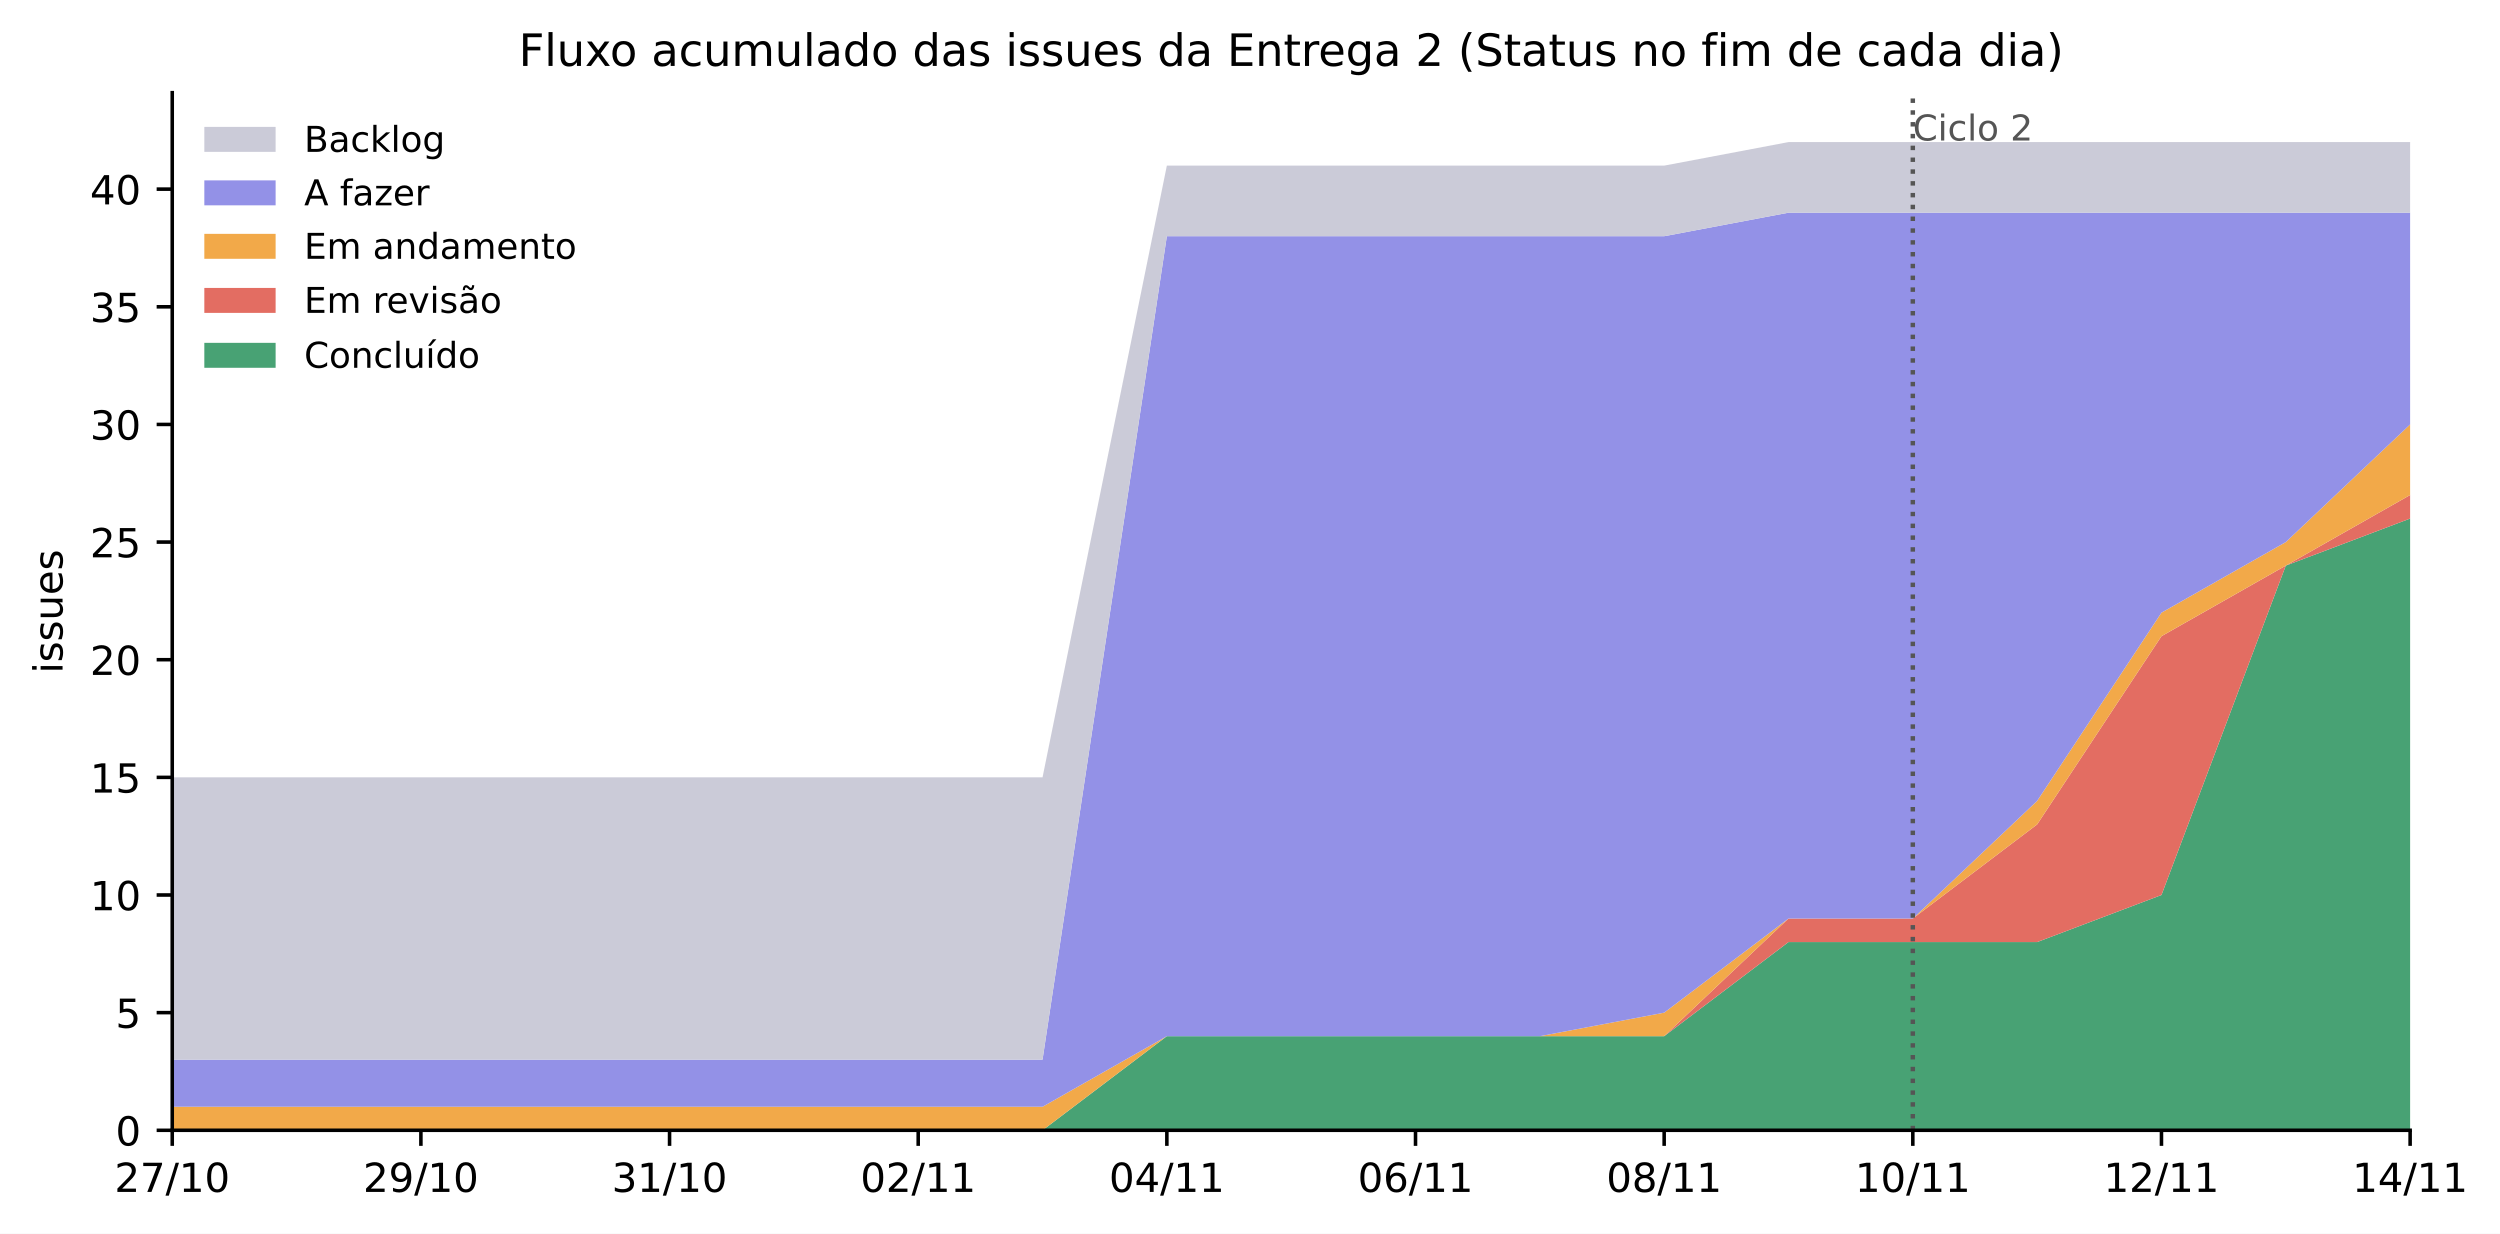
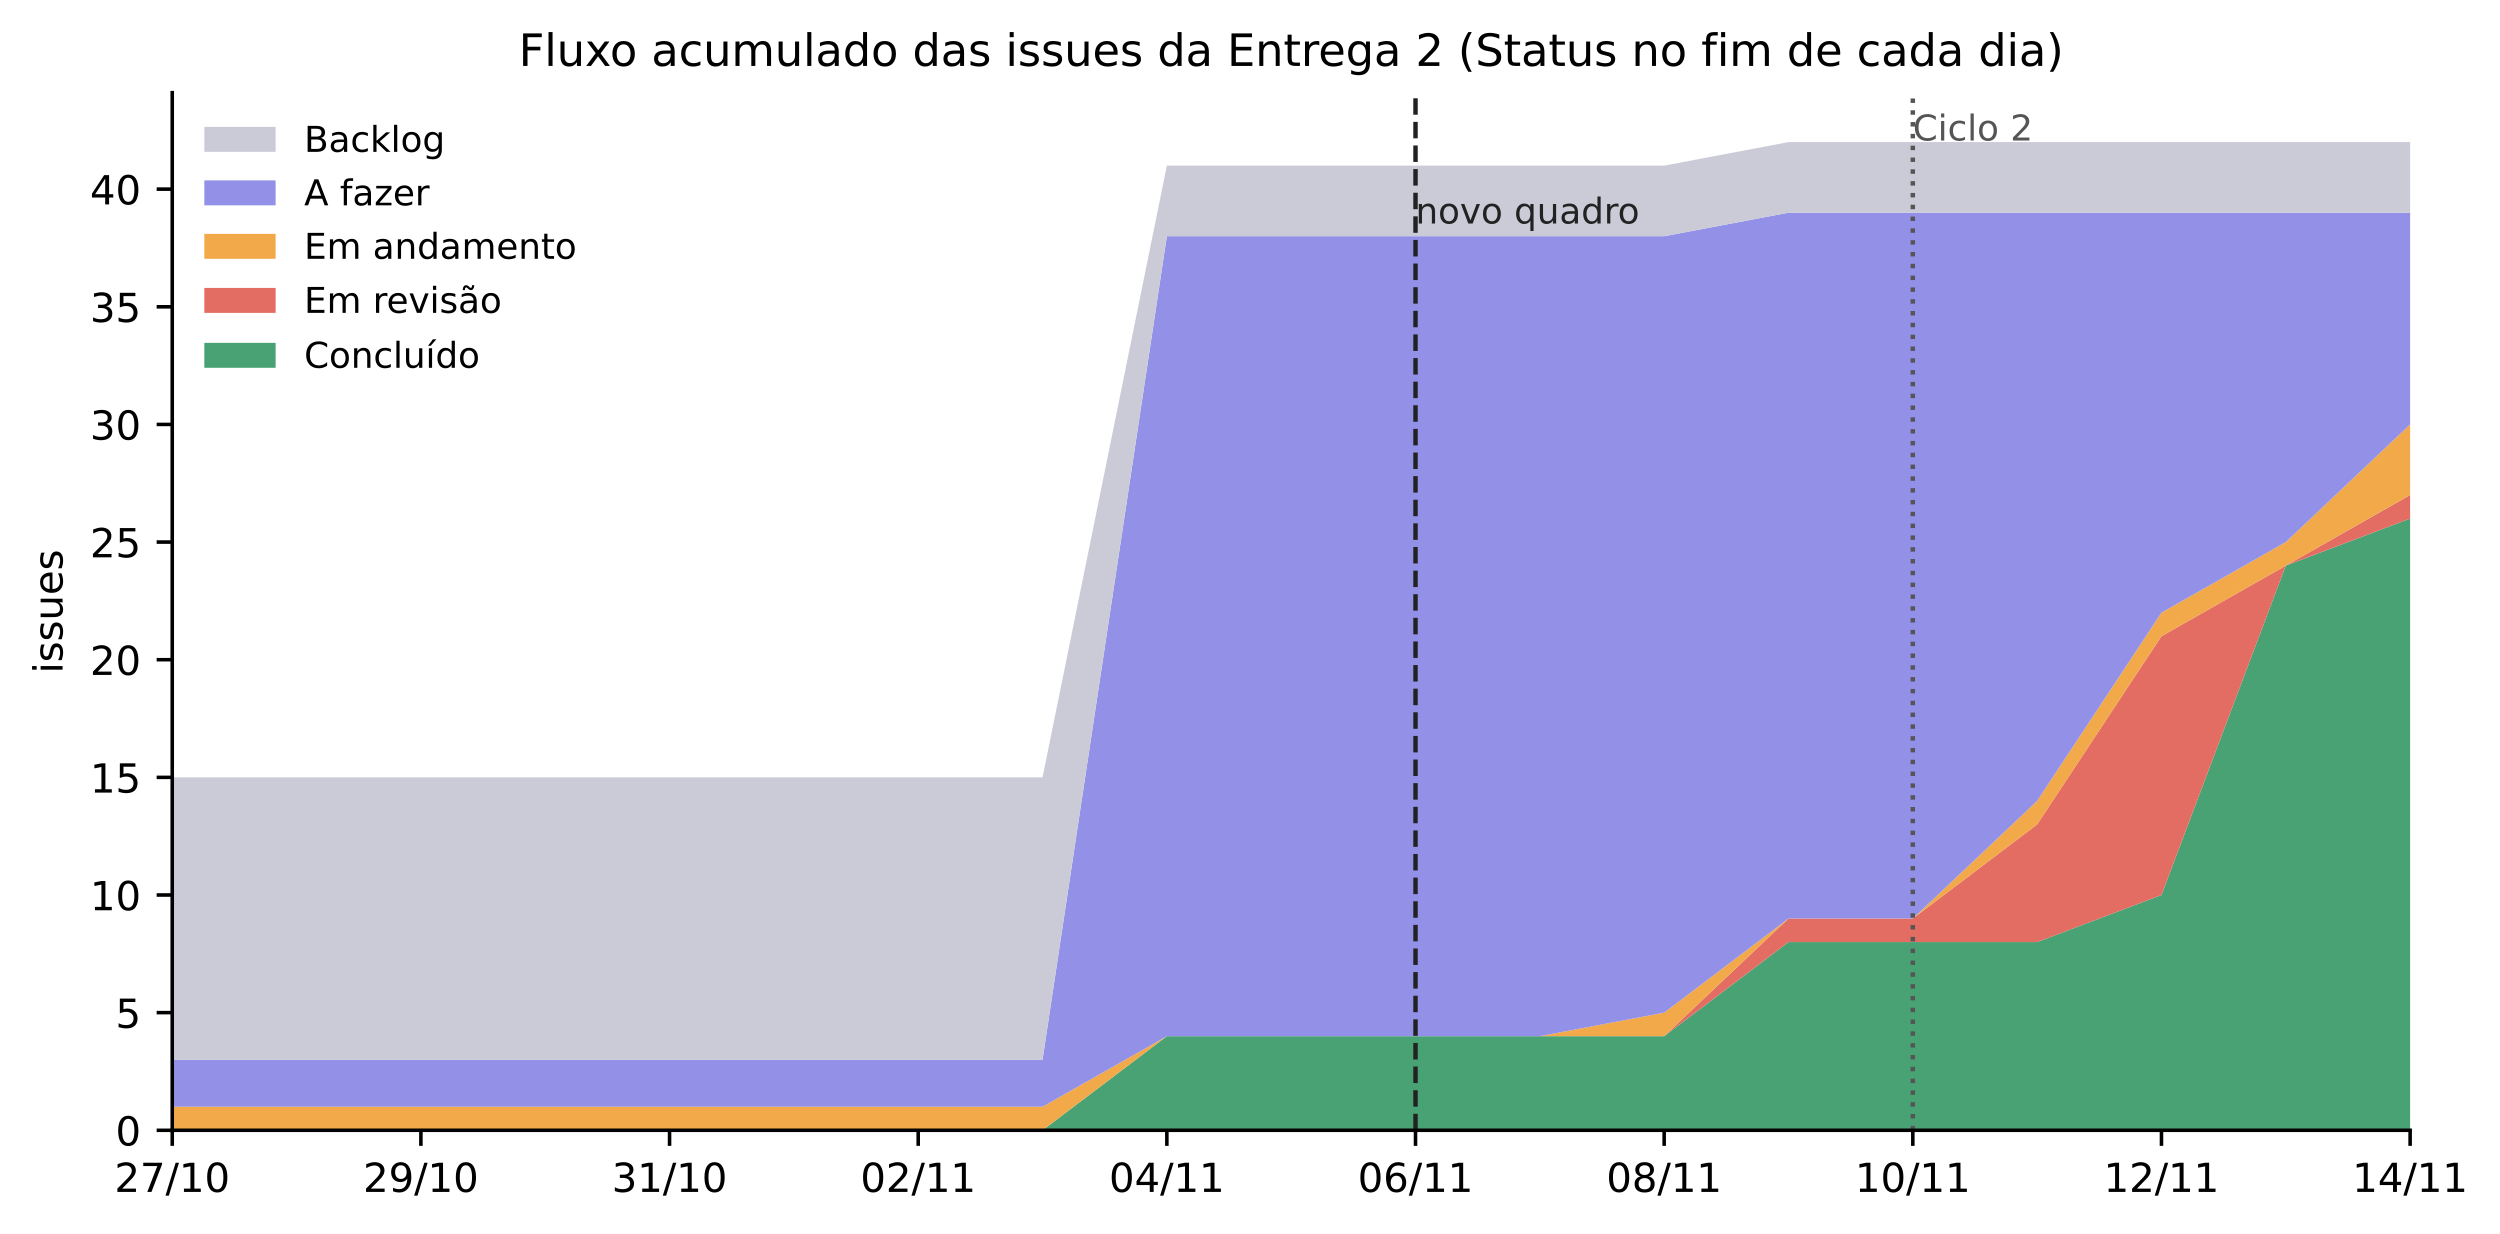
<svg xmlns="http://www.w3.org/2000/svg" xmlns:xlink="http://www.w3.org/1999/xlink" width="561.022pt" height="276.846pt" viewBox="0 0 561.022 276.846" version="1.1">
  <defs>
    <style type="text/css">*{stroke-linejoin: round; stroke-linecap: butt}</style>
  </defs>
  <g id="figure_1">
    <g id="patch_1">
      <path d="M 0 276.846  L 561.022 276.846  L 561.022 0  L 0 0  z " style="fill: #ffffff" />
    </g>
    <g id="axes_1">
      <g id="patch_2">
        <path d="M 38.653 253.646  L 540.853 253.646  L 540.853 20.798  L 38.653 20.798  z " style="fill: #ffffff" />
      </g>
      <g id="FillBetweenPolyCollection_1">
        <path d="M 38.653 253.646  L 38.653 253.646  L 66.553 253.646  L 94.453 253.646  L 122.353 253.646  L 150.253 253.646  L 178.153 253.646  L 206.053 253.646  L 233.953 253.646  L 261.853 253.646  L 289.753 253.646  L 317.653 253.646  L 345.553 253.646  L 373.453 253.646  L 401.353 253.646  L 429.253 253.646  L 457.153 253.646  L 485.053 253.646  L 512.953 253.646  L 540.853 253.646  L 540.853 116.366  L 540.853 116.366  L 512.953 126.926  L 485.053 200.846  L 457.153 211.406  L 429.253 211.406  L 401.353 211.406  L 373.453 232.526  L 345.553 232.526  L 317.653 232.526  L 289.753 232.526  L 261.853 232.526  L 233.953 253.646  L 206.053 253.646  L 178.153 253.646  L 150.253 253.646  L 122.353 253.646  L 94.453 253.646  L 66.553 253.646  L 38.653 253.646  z " clip-path="url(#pf3e8b0f7a2)" style="fill: #3f9e6e; fill-opacity: 0.95" />
      </g>
      <g id="FillBetweenPolyCollection_2">
        <path d="M 38.653 253.646  L 38.653 253.646  L 66.553 253.646  L 94.453 253.646  L 122.353 253.646  L 150.253 253.646  L 178.153 253.646  L 206.053 253.646  L 233.953 253.646  L 261.853 232.526  L 289.753 232.526  L 317.653 232.526  L 345.553 232.526  L 373.453 232.526  L 401.353 211.406  L 429.253 211.406  L 457.153 211.406  L 485.053 200.846  L 512.953 126.926  L 540.853 116.366  L 540.853 111.086  L 540.853 111.086  L 512.953 126.926  L 485.053 142.766  L 457.153 185.006  L 429.253 206.126  L 401.353 206.126  L 373.453 232.526  L 345.553 232.526  L 317.653 232.526  L 289.753 232.526  L 261.853 232.526  L 233.953 253.646  L 206.053 253.646  L 178.153 253.646  L 150.253 253.646  L 122.353 253.646  L 94.453 253.646  L 66.553 253.646  L 38.653 253.646  z " clip-path="url(#pf3e8b0f7a2)" style="fill: #e2665b; fill-opacity: 0.95" />
      </g>
      <g id="FillBetweenPolyCollection_3">
        <path d="M 38.653 248.366  L 38.653 253.646  L 66.553 253.646  L 94.453 253.646  L 122.353 253.646  L 150.253 253.646  L 178.153 253.646  L 206.053 253.646  L 233.953 253.646  L 261.853 232.526  L 289.753 232.526  L 317.653 232.526  L 345.553 232.526  L 373.453 232.526  L 401.353 206.126  L 429.253 206.126  L 457.153 185.006  L 485.053 142.766  L 512.953 126.926  L 540.853 111.086  L 540.853 95.246  L 540.853 95.246  L 512.953 121.646  L 485.053 137.486  L 457.153 179.726  L 429.253 206.126  L 401.353 206.126  L 373.453 227.246  L 345.553 232.526  L 317.653 232.526  L 289.753 232.526  L 261.853 232.526  L 233.953 248.366  L 206.053 248.366  L 178.153 248.366  L 150.253 248.366  L 122.353 248.366  L 94.453 248.366  L 66.553 248.366  L 38.653 248.366  z " clip-path="url(#pf3e8b0f7a2)" style="fill: #f2a541; fill-opacity: 0.95" />
      </g>
      <g id="FillBetweenPolyCollection_4">
        <path d="M 38.653 237.806  L 38.653 248.366  L 66.553 248.366  L 94.453 248.366  L 122.353 248.366  L 150.253 248.366  L 178.153 248.366  L 206.053 248.366  L 233.953 248.366  L 261.853 232.526  L 289.753 232.526  L 317.653 232.526  L 345.553 232.526  L 373.453 227.246  L 401.353 206.126  L 429.253 206.126  L 457.153 179.726  L 485.053 137.486  L 512.953 121.646  L 540.853 95.246  L 540.853 47.726  L 540.853 47.726  L 512.953 47.726  L 485.053 47.726  L 457.153 47.726  L 429.253 47.726  L 401.353 47.726  L 373.453 53.006  L 345.553 53.006  L 317.653 53.006  L 289.753 53.006  L 261.853 53.006  L 233.953 237.806  L 206.053 237.806  L 178.153 237.806  L 150.253 237.806  L 122.353 237.806  L 94.453 237.806  L 66.553 237.806  L 38.653 237.806  z " clip-path="url(#pf3e8b0f7a2)" style="fill: #8e8ce6; fill-opacity: 0.95" />
      </g>
      <g id="FillBetweenPolyCollection_5">
        <path d="M 38.653 174.446  L 38.653 237.806  L 66.553 237.806  L 94.453 237.806  L 122.353 237.806  L 150.253 237.806  L 178.153 237.806  L 206.053 237.806  L 233.953 237.806  L 261.853 53.006  L 289.753 53.006  L 317.653 53.006  L 345.553 53.006  L 373.453 53.006  L 401.353 47.726  L 429.253 47.726  L 457.153 47.726  L 485.053 47.726  L 512.953 47.726  L 540.853 47.726  L 540.853 31.886  L 540.853 31.886  L 512.953 31.886  L 485.053 31.886  L 457.153 31.886  L 429.253 31.886  L 401.353 31.886  L 373.453 37.166  L 345.553 37.166  L 317.653 37.166  L 289.753 37.166  L 261.853 37.166  L 233.953 174.446  L 206.053 174.446  L 178.153 174.446  L 150.253 174.446  L 122.353 174.446  L 94.453 174.446  L 66.553 174.446  L 38.653 174.446  z " clip-path="url(#pf3e8b0f7a2)" style="fill: #c9c9d6; fill-opacity: 0.95" />
      </g>
      <g id="matplotlib.axis_1">
        <g id="xtick_1">
          <g id="line2d_1">
            <defs>
              <path id="m75a7fae0de" d="M 0 0  L 0 3.5  " style="stroke: #000000; stroke-width: 0.8" />
            </defs>
            <g>
              <use xlink:href="#m75a7fae0de" x="38.653" y="253.646" style="stroke: #000000; stroke-width: 0.8" />
            </g>
          </g>
          <g id="text_1">
            <text style="font-size: 9px; font-family: 'DejaVu Sans', 'Bitstream Vera Sans', 'Computer Modern Sans Serif', 'Lucida Grande', 'Verdana', 'Geneva', 'Lucid', 'Arial', 'Helvetica', 'Avant Garde', sans-serif; text-anchor: middle" x="38.653" y="267.484" transform="rotate(-0 38.6532 267.4843)">27/10</text>
          </g>
        </g>
        <g id="xtick_2">
          <g id="line2d_2">
            <g>
              <use xlink:href="#m75a7fae0de" x="94.453" y="253.646" style="stroke: #000000; stroke-width: 0.8" />
            </g>
          </g>
          <g id="text_2">
            <text style="font-size: 9px; font-family: 'DejaVu Sans', 'Bitstream Vera Sans', 'Computer Modern Sans Serif', 'Lucida Grande', 'Verdana', 'Geneva', 'Lucid', 'Arial', 'Helvetica', 'Avant Garde', sans-serif; text-anchor: middle" x="94.453" y="267.484" transform="rotate(-0 94.4532 267.4843)">29/10</text>
          </g>
        </g>
        <g id="xtick_3">
          <g id="line2d_3">
            <g>
              <use xlink:href="#m75a7fae0de" x="150.253" y="253.646" style="stroke: #000000; stroke-width: 0.8" />
            </g>
          </g>
          <g id="text_3">
            <text style="font-size: 9px; font-family: 'DejaVu Sans', 'Bitstream Vera Sans', 'Computer Modern Sans Serif', 'Lucida Grande', 'Verdana', 'Geneva', 'Lucid', 'Arial', 'Helvetica', 'Avant Garde', sans-serif; text-anchor: middle" x="150.253" y="267.484" transform="rotate(-0 150.2532 267.4843)">31/10</text>
          </g>
        </g>
        <g id="xtick_4">
          <g id="line2d_4">
            <g>
              <use xlink:href="#m75a7fae0de" x="206.053" y="253.646" style="stroke: #000000; stroke-width: 0.8" />
            </g>
          </g>
          <g id="text_4">
            <text style="font-size: 9px; font-family: 'DejaVu Sans', 'Bitstream Vera Sans', 'Computer Modern Sans Serif', 'Lucida Grande', 'Verdana', 'Geneva', 'Lucid', 'Arial', 'Helvetica', 'Avant Garde', sans-serif; text-anchor: middle" x="206.053" y="267.484" transform="rotate(-0 206.0532 267.4843)">02/11</text>
          </g>
        </g>
        <g id="xtick_5">
          <g id="line2d_5">
            <g>
              <use xlink:href="#m75a7fae0de" x="261.853" y="253.646" style="stroke: #000000; stroke-width: 0.8" />
            </g>
          </g>
          <g id="text_5">
            <text style="font-size: 9px; font-family: 'DejaVu Sans', 'Bitstream Vera Sans', 'Computer Modern Sans Serif', 'Lucida Grande', 'Verdana', 'Geneva', 'Lucid', 'Arial', 'Helvetica', 'Avant Garde', sans-serif; text-anchor: middle" x="261.853" y="267.484" transform="rotate(-0 261.8532 267.4843)">04/11</text>
          </g>
        </g>
        <g id="xtick_6">
          <g id="line2d_6">
            <g>
              <use xlink:href="#m75a7fae0de" x="317.653" y="253.646" style="stroke: #000000; stroke-width: 0.8" />
            </g>
          </g>
          <g id="text_6">
            <text style="font-size: 9px; font-family: 'DejaVu Sans', 'Bitstream Vera Sans', 'Computer Modern Sans Serif', 'Lucida Grande', 'Verdana', 'Geneva', 'Lucid', 'Arial', 'Helvetica', 'Avant Garde', sans-serif; text-anchor: middle" x="317.653" y="267.484" transform="rotate(-0 317.6532 267.4843)">06/11</text>
          </g>
        </g>
        <g id="xtick_7">
          <g id="line2d_7">
            <g>
              <use xlink:href="#m75a7fae0de" x="373.453" y="253.646" style="stroke: #000000; stroke-width: 0.8" />
            </g>
          </g>
          <g id="text_7">
            <text style="font-size: 9px; font-family: 'DejaVu Sans', 'Bitstream Vera Sans', 'Computer Modern Sans Serif', 'Lucida Grande', 'Verdana', 'Geneva', 'Lucid', 'Arial', 'Helvetica', 'Avant Garde', sans-serif; text-anchor: middle" x="373.453" y="267.484" transform="rotate(-0 373.4532 267.4843)">08/11</text>
          </g>
        </g>
        <g id="xtick_8">
          <g id="line2d_8">
            <g>
              <use xlink:href="#m75a7fae0de" x="429.253" y="253.646" style="stroke: #000000; stroke-width: 0.8" />
            </g>
          </g>
          <g id="text_8">
            <text style="font-size: 9px; font-family: 'DejaVu Sans', 'Bitstream Vera Sans', 'Computer Modern Sans Serif', 'Lucida Grande', 'Verdana', 'Geneva', 'Lucid', 'Arial', 'Helvetica', 'Avant Garde', sans-serif; text-anchor: middle" x="429.253" y="267.484" transform="rotate(-0 429.2532 267.4843)">10/11</text>
          </g>
        </g>
        <g id="xtick_9">
          <g id="line2d_9">
            <g>
              <use xlink:href="#m75a7fae0de" x="485.053" y="253.646" style="stroke: #000000; stroke-width: 0.8" />
            </g>
          </g>
          <g id="text_9">
            <text style="font-size: 9px; font-family: 'DejaVu Sans', 'Bitstream Vera Sans', 'Computer Modern Sans Serif', 'Lucida Grande', 'Verdana', 'Geneva', 'Lucid', 'Arial', 'Helvetica', 'Avant Garde', sans-serif; text-anchor: middle" x="485.053" y="267.484" transform="rotate(-0 485.0532 267.4843)">12/11</text>
          </g>
        </g>
        <g id="xtick_10">
          <g id="line2d_10">
            <g>
              <use xlink:href="#m75a7fae0de" x="540.853" y="253.646" style="stroke: #000000; stroke-width: 0.8" />
            </g>
          </g>
          <g id="text_10">
            <text style="font-size: 9px; font-family: 'DejaVu Sans', 'Bitstream Vera Sans', 'Computer Modern Sans Serif', 'Lucida Grande', 'Verdana', 'Geneva', 'Lucid', 'Arial', 'Helvetica', 'Avant Garde', sans-serif; text-anchor: middle" x="540.853" y="267.484" transform="rotate(-0 540.8532 267.4843)">14/11</text>
          </g>
        </g>
      </g>
      <g id="matplotlib.axis_2">
        <g id="ytick_1">
          <g id="line2d_11">
            <defs>
              <path id="mc12583780d" d="M 0 0  L -3.5 0  " style="stroke: #000000; stroke-width: 0.8" />
            </defs>
            <g>
              <use xlink:href="#mc12583780d" x="38.653" y="253.646" style="stroke: #000000; stroke-width: 0.8" />
            </g>
          </g>
          <g id="text_11">
            <text style="font-size: 9px; font-family: 'DejaVu Sans', 'Bitstream Vera Sans', 'Computer Modern Sans Serif', 'Lucida Grande', 'Verdana', 'Geneva', 'Lucid', 'Arial', 'Helvetica', 'Avant Garde', sans-serif; text-anchor: end" x="31.653" y="257.065" transform="rotate(-0 31.6532 257.0654)">0</text>
          </g>
        </g>
        <g id="ytick_2">
          <g id="line2d_12">
            <g>
              <use xlink:href="#mc12583780d" x="38.653" y="227.246" style="stroke: #000000; stroke-width: 0.8" />
            </g>
          </g>
          <g id="text_12">
            <text style="font-size: 9px; font-family: 'DejaVu Sans', 'Bitstream Vera Sans', 'Computer Modern Sans Serif', 'Lucida Grande', 'Verdana', 'Geneva', 'Lucid', 'Arial', 'Helvetica', 'Avant Garde', sans-serif; text-anchor: end" x="31.653" y="230.665" transform="rotate(-0 31.6532 230.6654)">5</text>
          </g>
        </g>
        <g id="ytick_3">
          <g id="line2d_13">
            <g>
              <use xlink:href="#mc12583780d" x="38.653" y="200.846" style="stroke: #000000; stroke-width: 0.8" />
            </g>
          </g>
          <g id="text_13">
            <text style="font-size: 9px; font-family: 'DejaVu Sans', 'Bitstream Vera Sans', 'Computer Modern Sans Serif', 'Lucida Grande', 'Verdana', 'Geneva', 'Lucid', 'Arial', 'Helvetica', 'Avant Garde', sans-serif; text-anchor: end" x="31.653" y="204.265" transform="rotate(-0 31.6532 204.2654)">10</text>
          </g>
        </g>
        <g id="ytick_4">
          <g id="line2d_14">
            <g>
              <use xlink:href="#mc12583780d" x="38.653" y="174.446" style="stroke: #000000; stroke-width: 0.8" />
            </g>
          </g>
          <g id="text_14">
            <text style="font-size: 9px; font-family: 'DejaVu Sans', 'Bitstream Vera Sans', 'Computer Modern Sans Serif', 'Lucida Grande', 'Verdana', 'Geneva', 'Lucid', 'Arial', 'Helvetica', 'Avant Garde', sans-serif; text-anchor: end" x="31.653" y="177.865" transform="rotate(-0 31.6532 177.8654)">15</text>
          </g>
        </g>
        <g id="ytick_5">
          <g id="line2d_15">
            <g>
              <use xlink:href="#mc12583780d" x="38.653" y="148.046" style="stroke: #000000; stroke-width: 0.8" />
            </g>
          </g>
          <g id="text_15">
            <text style="font-size: 9px; font-family: 'DejaVu Sans', 'Bitstream Vera Sans', 'Computer Modern Sans Serif', 'Lucida Grande', 'Verdana', 'Geneva', 'Lucid', 'Arial', 'Helvetica', 'Avant Garde', sans-serif; text-anchor: end" x="31.653" y="151.465" transform="rotate(-0 31.6532 151.4654)">20</text>
          </g>
        </g>
        <g id="ytick_6">
          <g id="line2d_16">
            <g>
              <use xlink:href="#mc12583780d" x="38.653" y="121.646" style="stroke: #000000; stroke-width: 0.8" />
            </g>
          </g>
          <g id="text_16">
            <text style="font-size: 9px; font-family: 'DejaVu Sans', 'Bitstream Vera Sans', 'Computer Modern Sans Serif', 'Lucida Grande', 'Verdana', 'Geneva', 'Lucid', 'Arial', 'Helvetica', 'Avant Garde', sans-serif; text-anchor: end" x="31.653" y="125.065" transform="rotate(-0 31.6532 125.0654)">25</text>
          </g>
        </g>
        <g id="ytick_7">
          <g id="line2d_17">
            <g>
              <use xlink:href="#mc12583780d" x="38.653" y="95.246" style="stroke: #000000; stroke-width: 0.8" />
            </g>
          </g>
          <g id="text_17">
            <text style="font-size: 9px; font-family: 'DejaVu Sans', 'Bitstream Vera Sans', 'Computer Modern Sans Serif', 'Lucida Grande', 'Verdana', 'Geneva', 'Lucid', 'Arial', 'Helvetica', 'Avant Garde', sans-serif; text-anchor: end" x="31.653" y="98.665" transform="rotate(-0 31.6532 98.66538)">30</text>
          </g>
        </g>
        <g id="ytick_8">
          <g id="line2d_18">
            <g>
              <use xlink:href="#mc12583780d" x="38.653" y="68.846" style="stroke: #000000; stroke-width: 0.8" />
            </g>
          </g>
          <g id="text_18">
            <text style="font-size: 9px; font-family: 'DejaVu Sans', 'Bitstream Vera Sans', 'Computer Modern Sans Serif', 'Lucida Grande', 'Verdana', 'Geneva', 'Lucid', 'Arial', 'Helvetica', 'Avant Garde', sans-serif; text-anchor: end" x="31.653" y="72.265" transform="rotate(-0 31.6532 72.26538)">35</text>
          </g>
        </g>
        <g id="ytick_9">
          <g id="line2d_19">
            <g>
              <use xlink:href="#mc12583780d" x="38.653" y="42.446" style="stroke: #000000; stroke-width: 0.8" />
            </g>
          </g>
          <g id="text_19">
            <text style="font-size: 9px; font-family: 'DejaVu Sans', 'Bitstream Vera Sans', 'Computer Modern Sans Serif', 'Lucida Grande', 'Verdana', 'Geneva', 'Lucid', 'Arial', 'Helvetica', 'Avant Garde', sans-serif; text-anchor: end" x="31.653" y="45.865" transform="rotate(-0 31.6532 45.86538)">40</text>
          </g>
        </g>
        <g id="text_20">
          <text style="font-size: 9px; font-family: 'DejaVu Sans', 'Bitstream Vera Sans', 'Computer Modern Sans Serif', 'Lucida Grande', 'Verdana', 'Geneva', 'Lucid', 'Arial', 'Helvetica', 'Avant Garde', sans-serif; text-anchor: middle" x="14.039" y="137.222" transform="rotate(-90 14.03859 137.2224)">issues</text>
        </g>
      </g>
      <g id="line2d_20">
        <path d="M 429.253 253.646  L 429.253 20.798  " clip-path="url(#pf3e8b0f7a2)" style="fill: none; stroke-dasharray: 1,1.65; stroke-dashoffset: 0; stroke: #555555" />
      </g>
+       <g id="line2d_21">
+         <path d="M 317.653 253.646  L 317.653 20.798  " clip-path="url(#pf3e8b0f7a2)" style="fill: none; stroke-dasharray: 3.7,1.6; stroke-dashoffset: 0; stroke: #222222" />
+       </g>
      <g id="patch_3">
        <path d="M 38.653 253.646  L 38.653 20.798  " style="fill: none; stroke: #000000; stroke-width: 0.8; stroke-linejoin: miter; stroke-linecap: square" />
      </g>
      <g id="patch_4">
        <path d="M 38.653 253.646  L 540.853 253.646  " style="fill: none; stroke: #000000; stroke-width: 0.8; stroke-linejoin: miter; stroke-linecap: square" />
      </g>
      <g id="text_21">
        <text style="font-size: 8px; font-family: 'DejaVu Sans', 'Bitstream Vera Sans', 'Computer Modern Sans Serif', 'Lucida Grande', 'Verdana', 'Geneva', 'Lucid', 'Arial', 'Helvetica', 'Avant Garde', sans-serif; text-anchor: start; fill: #555555" x="429.253" y="31.534" transform="rotate(-0 429.2532 31.53415)"> Ciclo 2</text>
      </g>
      <g id="text_22">
+         <text style="font-size: 8px; font-family: 'DejaVu Sans', 'Bitstream Vera Sans', 'Computer Modern Sans Serif', 'Lucida Grande', 'Verdana', 'Geneva', 'Lucid', 'Arial', 'Helvetica', 'Avant Garde', sans-serif; text-anchor: start; fill: #222222" x="317.653" y="50.162" transform="rotate(-0 317.6532 50.16199)"> novo quadro</text>
+       </g>
+       <g id="text_23">
        <text style="font-size: 10px; font-family: 'DejaVu Sans', 'Bitstream Vera Sans', 'Computer Modern Sans Serif', 'Lucida Grande', 'Verdana', 'Geneva', 'Lucid', 'Arial', 'Helvetica', 'Avant Garde', sans-serif; text-anchor: middle" x="289.753" y="14.798" transform="rotate(-0 289.7532 14.79844)">Fluxo acumulado das issues da Entrega 2 (Status no fim de cada dia)</text>
      </g>
      <g id="legend_1">
        <g id="patch_5">
          <path d="M 45.853 34.077  L 61.853 34.077  L 61.853 28.477  L 45.853 28.477  z " style="fill: #c9c9d6; fill-opacity: 0.95" />
        </g>
-         <g id="text_23">
+         <g id="text_24">
          <text style="font-size: 8px; font-family: 'DejaVu Sans', 'Bitstream Vera Sans', 'Computer Modern Sans Serif', 'Lucida Grande', 'Verdana', 'Geneva', 'Lucid', 'Arial', 'Helvetica', 'Avant Garde', sans-serif; text-anchor: start" x="68.253" y="34.077" transform="rotate(-0 68.2532 34.07719)">Backlog</text>
        </g>
        <g id="patch_6">
          <path d="M 45.853 46.078  L 61.853 46.078  L 61.853 40.478  L 45.853 40.478  z " style="fill: #8e8ce6; fill-opacity: 0.95" />
        </g>
-         <g id="text_24">
+         <g id="text_25">
          <text style="font-size: 8px; font-family: 'DejaVu Sans', 'Bitstream Vera Sans', 'Computer Modern Sans Serif', 'Lucida Grande', 'Verdana', 'Geneva', 'Lucid', 'Arial', 'Helvetica', 'Avant Garde', sans-serif; text-anchor: start" x="68.253" y="46.078" transform="rotate(-0 68.2532 46.07781)">A fazer</text>
        </g>
        <g id="patch_7">
          <path d="M 45.853 58.078  L 61.853 58.078  L 61.853 52.478  L 45.853 52.478  z " style="fill: #f2a541; fill-opacity: 0.95" />
        </g>
-         <g id="text_25">
+         <g id="text_26">
          <text style="font-size: 8px; font-family: 'DejaVu Sans', 'Bitstream Vera Sans', 'Computer Modern Sans Serif', 'Lucida Grande', 'Verdana', 'Geneva', 'Lucid', 'Arial', 'Helvetica', 'Avant Garde', sans-serif; text-anchor: start" x="68.253" y="58.078" transform="rotate(-0 68.2532 58.07844)">Em andamento</text>
        </g>
        <g id="patch_8">
          <path d="M 45.853 70.215  L 61.853 70.215  L 61.853 64.615  L 45.853 64.615  z " style="fill: #e2665b; fill-opacity: 0.95" />
        </g>
-         <g id="text_26">
+         <g id="text_27">
          <text style="font-size: 8px; font-family: 'DejaVu Sans', 'Bitstream Vera Sans', 'Computer Modern Sans Serif', 'Lucida Grande', 'Verdana', 'Geneva', 'Lucid', 'Arial', 'Helvetica', 'Avant Garde', sans-serif; text-anchor: start" x="68.253" y="70.215" transform="rotate(-0 68.2532 70.21531)">Em revisão</text>
        </g>
        <g id="patch_9">
          <path d="M 45.853 82.536  L 61.853 82.536  L 61.853 76.936  L 45.853 76.936  z " style="fill: #3f9e6e; fill-opacity: 0.95" />
        </g>
-         <g id="text_27">
+         <g id="text_28">
          <text style="font-size: 8px; font-family: 'DejaVu Sans', 'Bitstream Vera Sans', 'Computer Modern Sans Serif', 'Lucida Grande', 'Verdana', 'Geneva', 'Lucid', 'Arial', 'Helvetica', 'Avant Garde', sans-serif; text-anchor: start" x="68.253" y="82.536" transform="rotate(-0 68.2532 82.53594)">Concluído</text>
        </g>
      </g>
    </g>
  </g>
  <defs>
    <clipPath id="pf3e8b0f7a2">
      <rect x="38.653" y="20.798" width="502.2" height="232.848" />
    </clipPath>
  </defs>
</svg>
